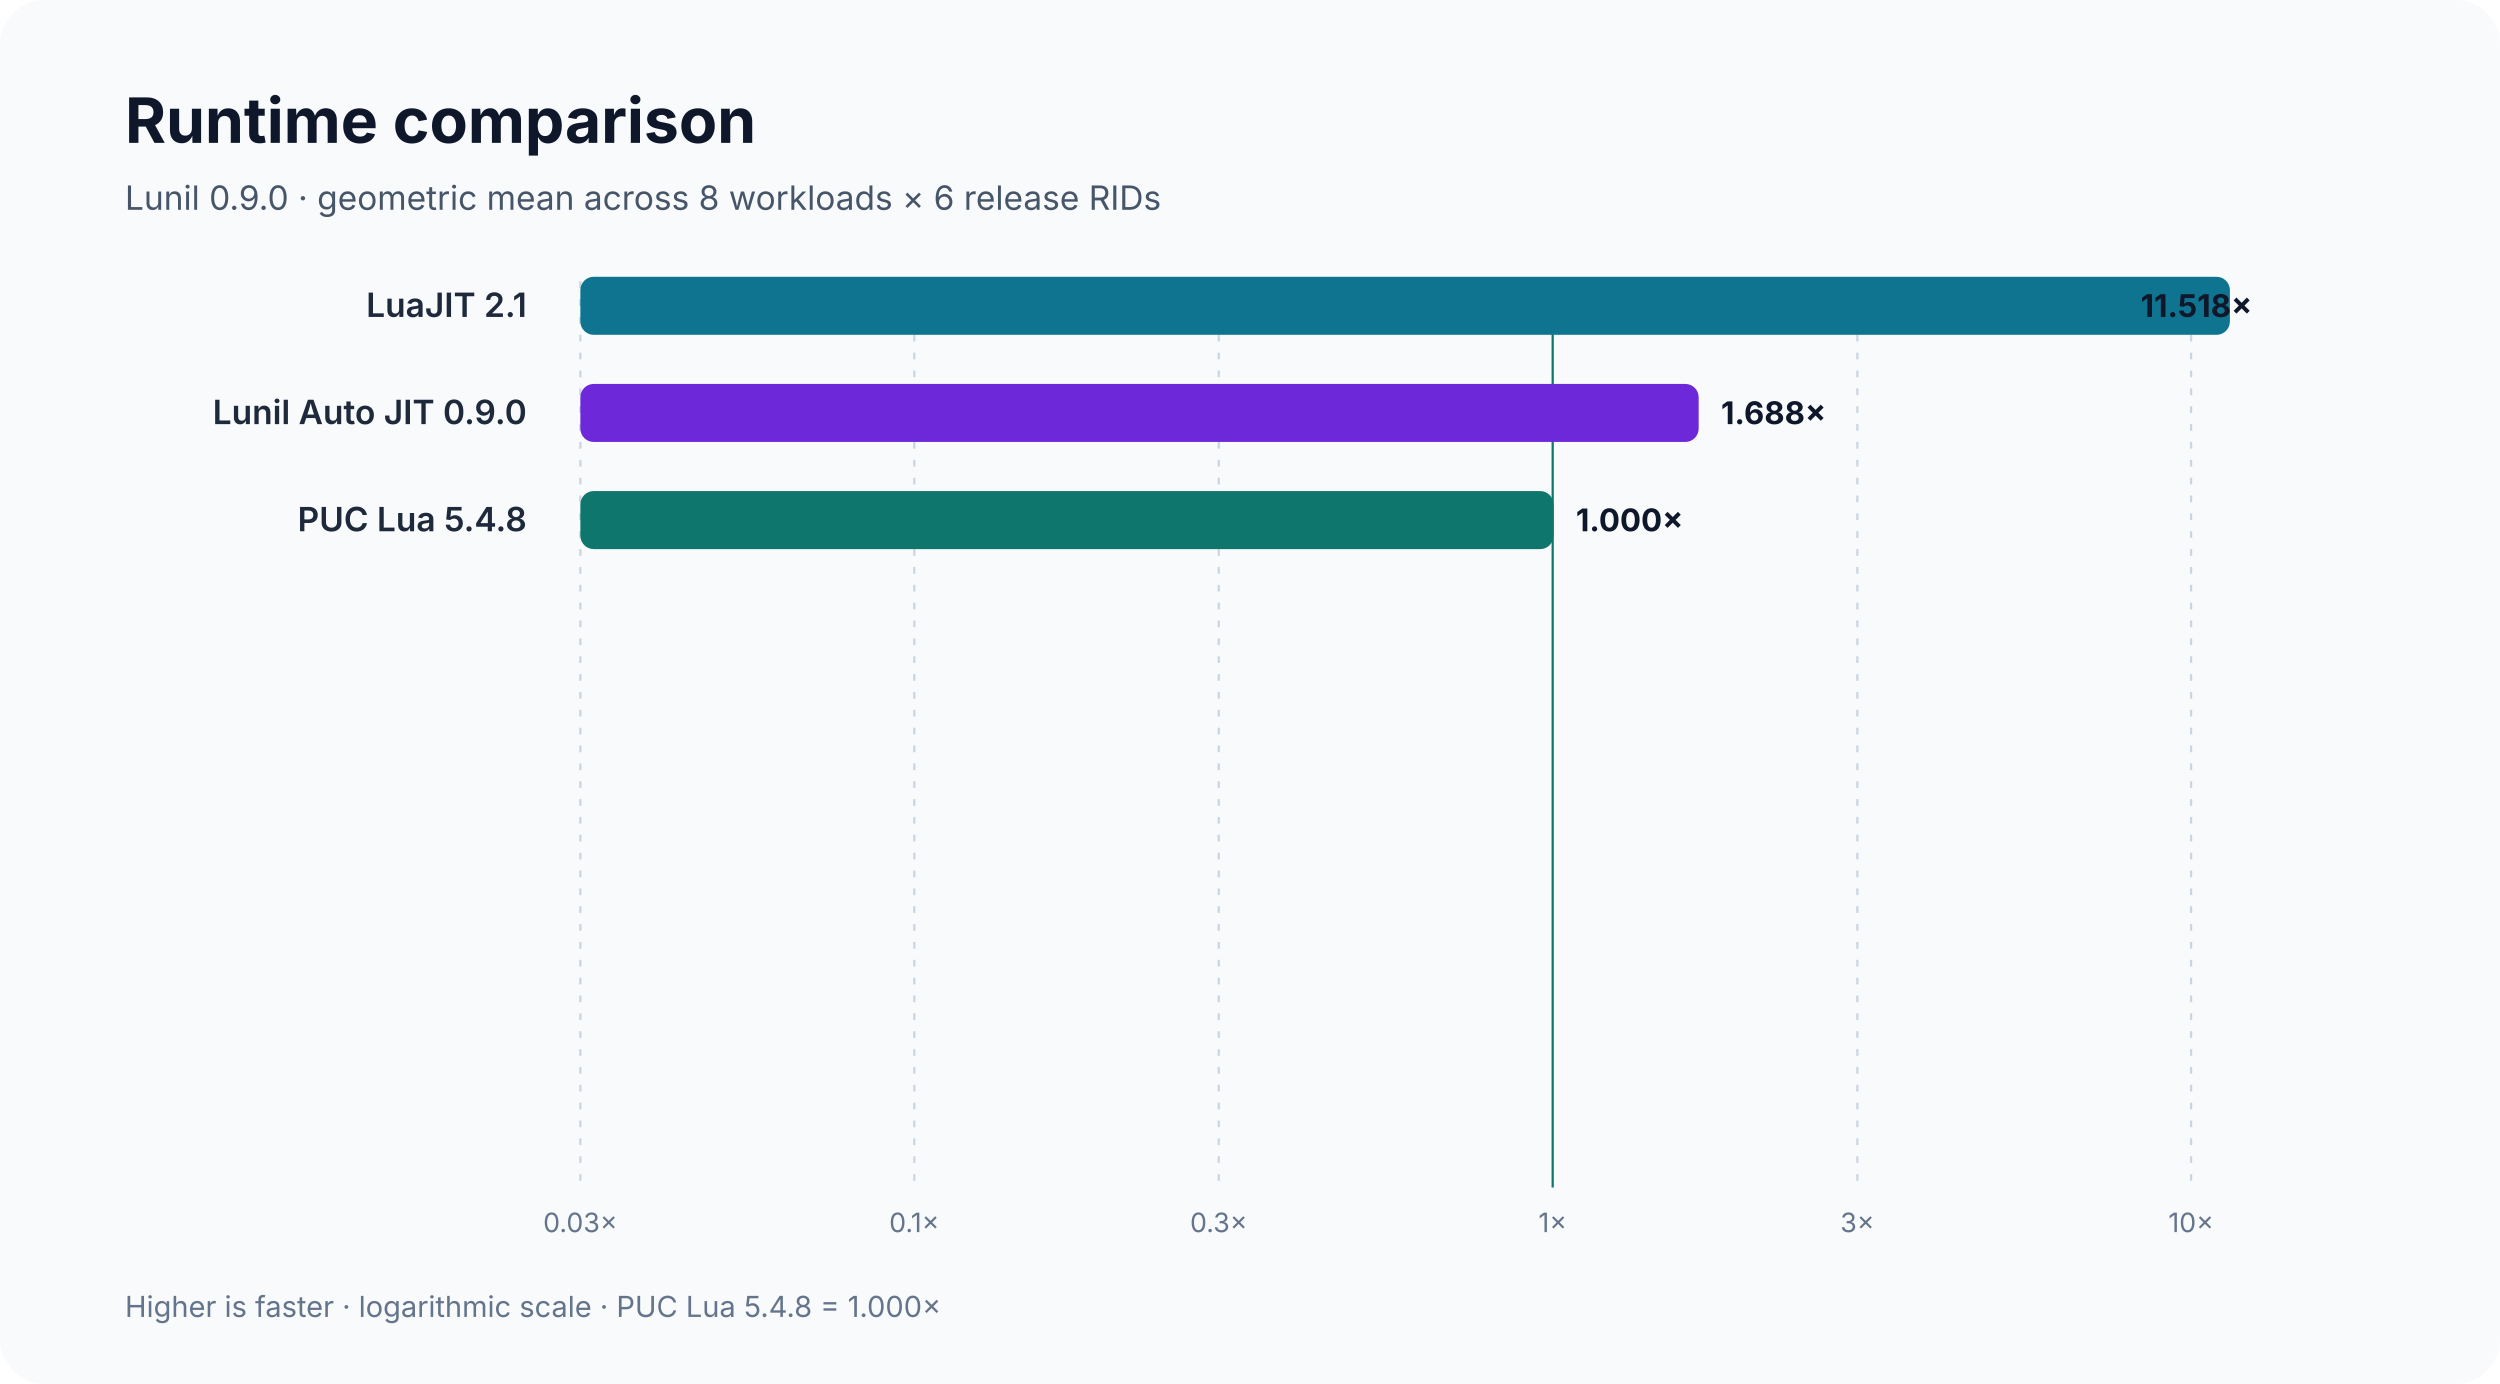
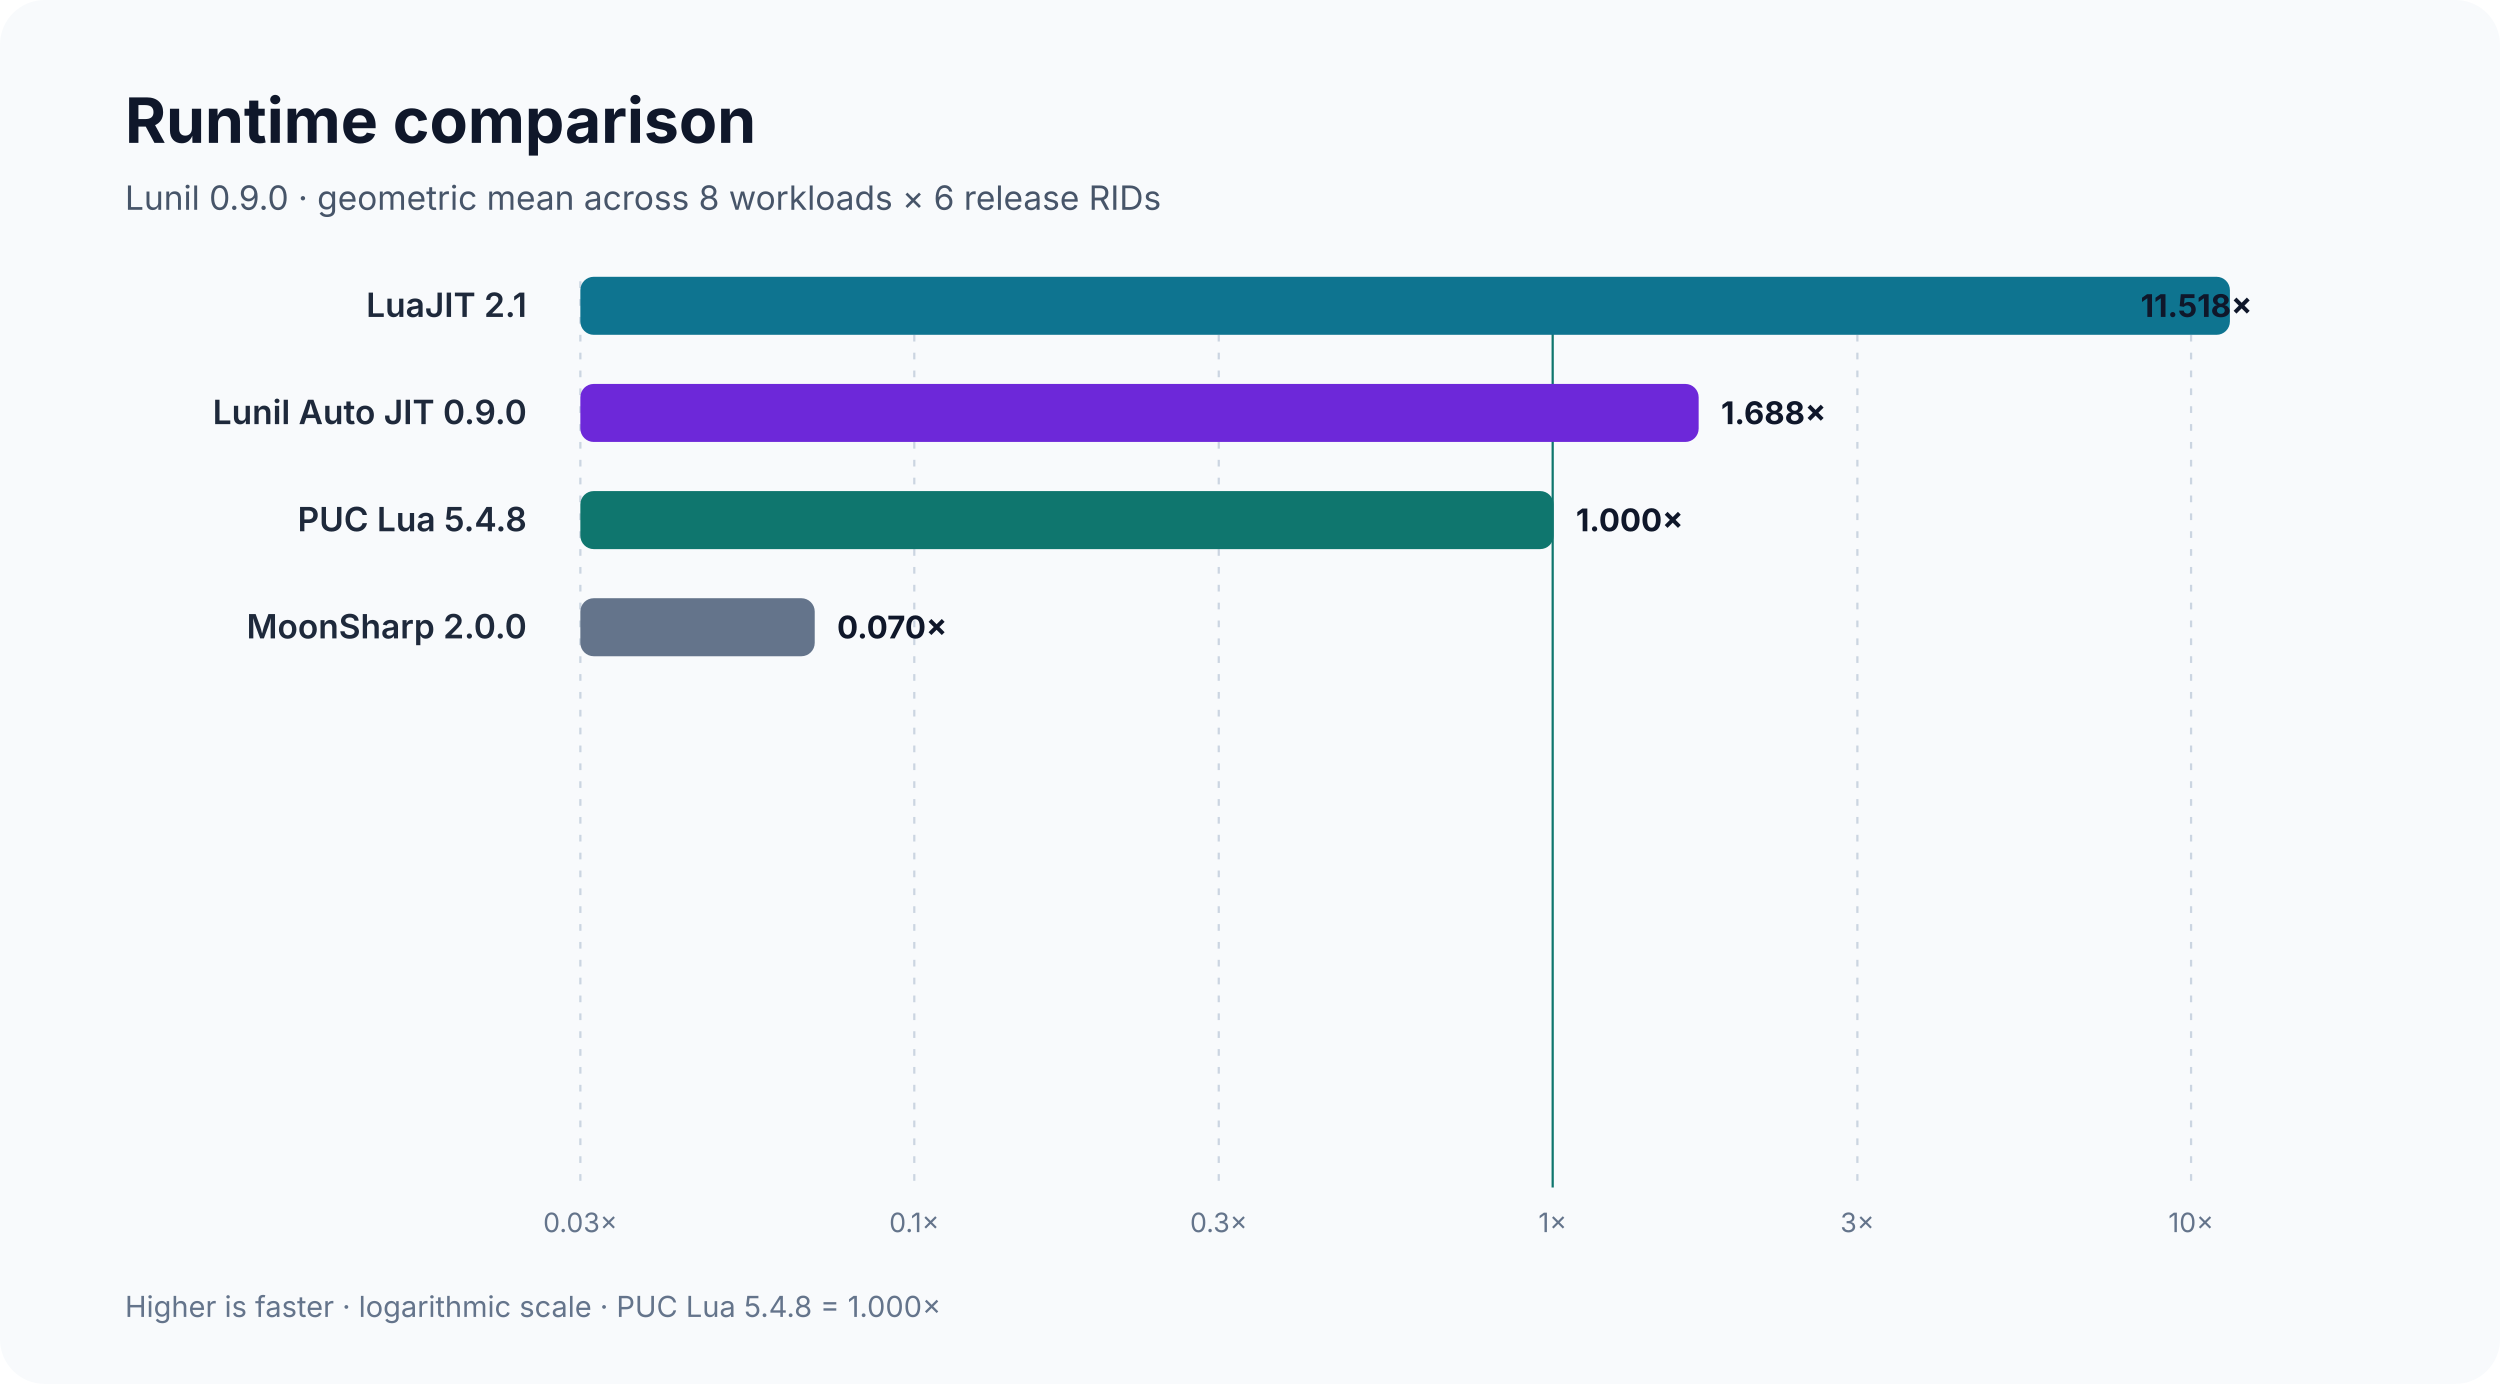
<svg xmlns="http://www.w3.org/2000/svg" width="1120" height="620" viewBox="0 0 1120 620" role="img" aria-labelledby="title desc">
  <rect width="1120" height="620" rx="20" fill="#f8fafc" />
  <text x="56" y="64" font-family="Inter,Segoe UI,sans-serif" font-size="28" font-weight="700" fill="#0f172a">Runtime comparison</text>
  <text x="56" y="94" font-family="Inter,Segoe UI,sans-serif" font-size="15" fill="#475569">Lunil 0.9.0 · geometric mean across 8 workloads × 6 release RIDs</text>
  <line x1="260.0" y1="126" x2="260.0" y2="532" stroke="#cbd5e1" stroke-width="1" stroke-dasharray="3 5" />
  <text x="260.0" y="552" text-anchor="middle" font-family="Inter,Segoe UI,sans-serif" font-size="12" fill="#64748b">0.03×</text>
  <line x1="409.6" y1="126" x2="409.6" y2="532" stroke="#cbd5e1" stroke-width="1" stroke-dasharray="3 5" />
  <text x="409.6" y="552" text-anchor="middle" font-family="Inter,Segoe UI,sans-serif" font-size="12" fill="#64748b">0.1×</text>
  <line x1="546.0" y1="126" x2="546.0" y2="532" stroke="#cbd5e1" stroke-width="1" stroke-dasharray="3 5" />
  <text x="546.0" y="552" text-anchor="middle" font-family="Inter,Segoe UI,sans-serif" font-size="12" fill="#64748b">0.3×</text>
  <line x1="695.6" y1="126" x2="695.6" y2="532" stroke="#0f766e" stroke-width="1" />
  <text x="695.6" y="552" text-anchor="middle" font-family="Inter,Segoe UI,sans-serif" font-size="12" fill="#64748b">1×</text>
  <line x1="832.1" y1="126" x2="832.1" y2="532" stroke="#cbd5e1" stroke-width="1" stroke-dasharray="3 5" />
  <text x="832.1" y="552" text-anchor="middle" font-family="Inter,Segoe UI,sans-serif" font-size="12" fill="#64748b">3×</text>
  <line x1="981.6" y1="126" x2="981.6" y2="532" stroke="#cbd5e1" stroke-width="1" stroke-dasharray="3 5" />
  <text x="981.6" y="552" text-anchor="middle" font-family="Inter,Segoe UI,sans-serif" font-size="12" fill="#64748b">10×</text>
  <text x="236" y="142" text-anchor="end" font-family="Inter,Segoe UI,sans-serif" font-size="15" font-weight="600" fill="#1e293b">LuaJIT 2.1</text>
  <rect x="260" y="124" width="739.0" height="26" rx="6" fill="#0e7490" />
  <text x="1009.0" y="142" text-anchor="end" font-family="Inter,Segoe UI,sans-serif" font-size="14" font-weight="700" fill="#0f172a">11.518×</text>
  <text x="236" y="190" text-anchor="end" font-family="Inter,Segoe UI,sans-serif" font-size="15" font-weight="600" fill="#1e293b">Lunil Auto JIT 0.9.0</text>
  <rect x="260" y="172" width="501.0" height="26" rx="6" fill="#6d28d9" />
  <text x="771.0" y="190" text-anchor="start" font-family="Inter,Segoe UI,sans-serif" font-size="14" font-weight="700" fill="#0f172a">1.688×</text>
  <text x="236" y="238" text-anchor="end" font-family="Inter,Segoe UI,sans-serif" font-size="15" font-weight="600" fill="#1e293b">PUC Lua 5.4.8</text>
  <rect x="260" y="220" width="436.0" height="26" rx="6" fill="#0f766e" />
  <text x="706.0" y="238" text-anchor="start" font-family="Inter,Segoe UI,sans-serif" font-size="14" font-weight="700" fill="#0f172a">1.000×</text>
+   <text x="236" y="286" text-anchor="end" font-family="Inter,Segoe UI,sans-serif" font-size="15" font-weight="600" fill="#1e293b">MoonSharp 2.0.0</text>
+   <rect x="260" y="268" width="105.0" height="26" rx="6" fill="#64748b" />
+   <text x="375.0" y="286" text-anchor="start" font-family="Inter,Segoe UI,sans-serif" font-size="14" font-weight="700" fill="#0f172a">0.070×</text>
  <text x="56" y="590" font-family="Inter,Segoe UI,sans-serif" font-size="13" fill="#64748b">Higher is faster · logarithmic scale · PUC Lua 5.4.8 = 1.000×</text>
</svg>
